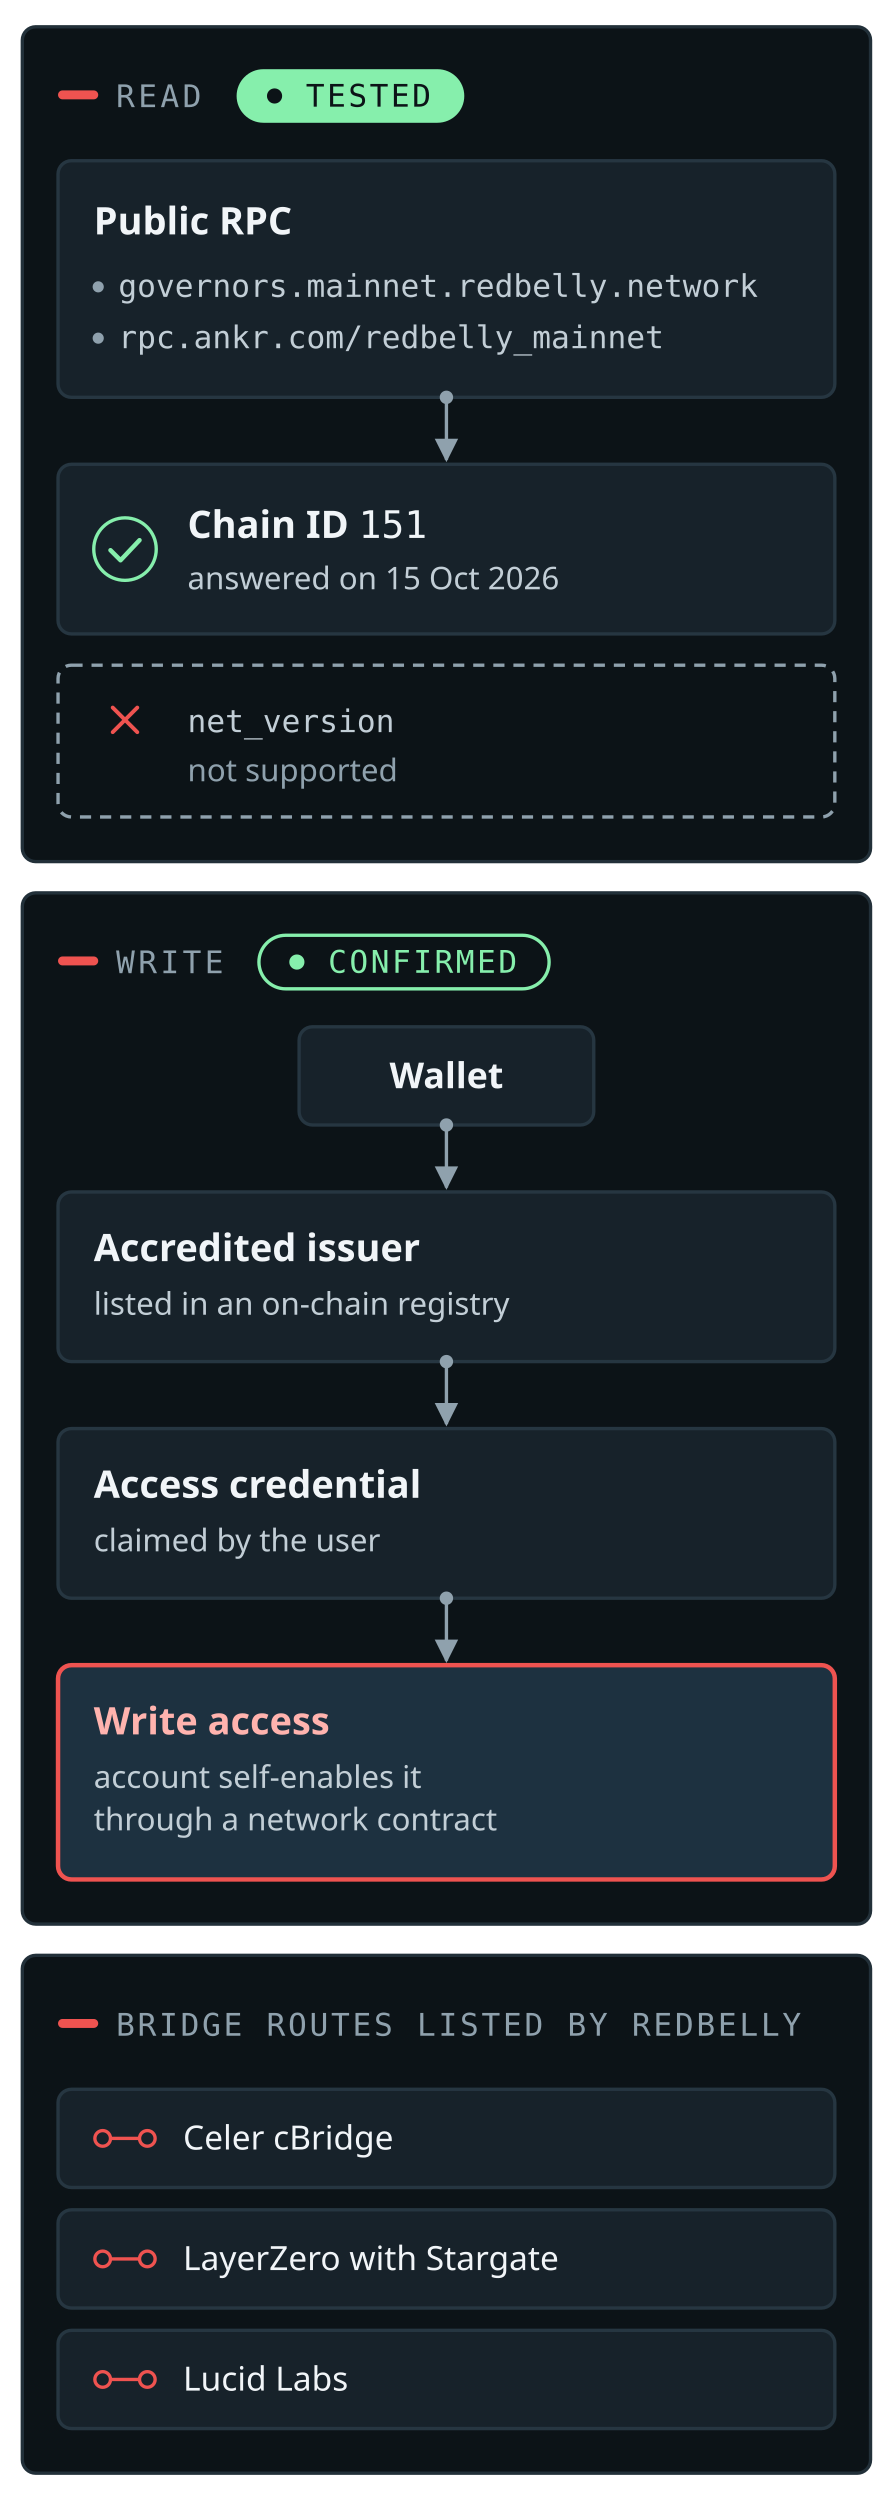
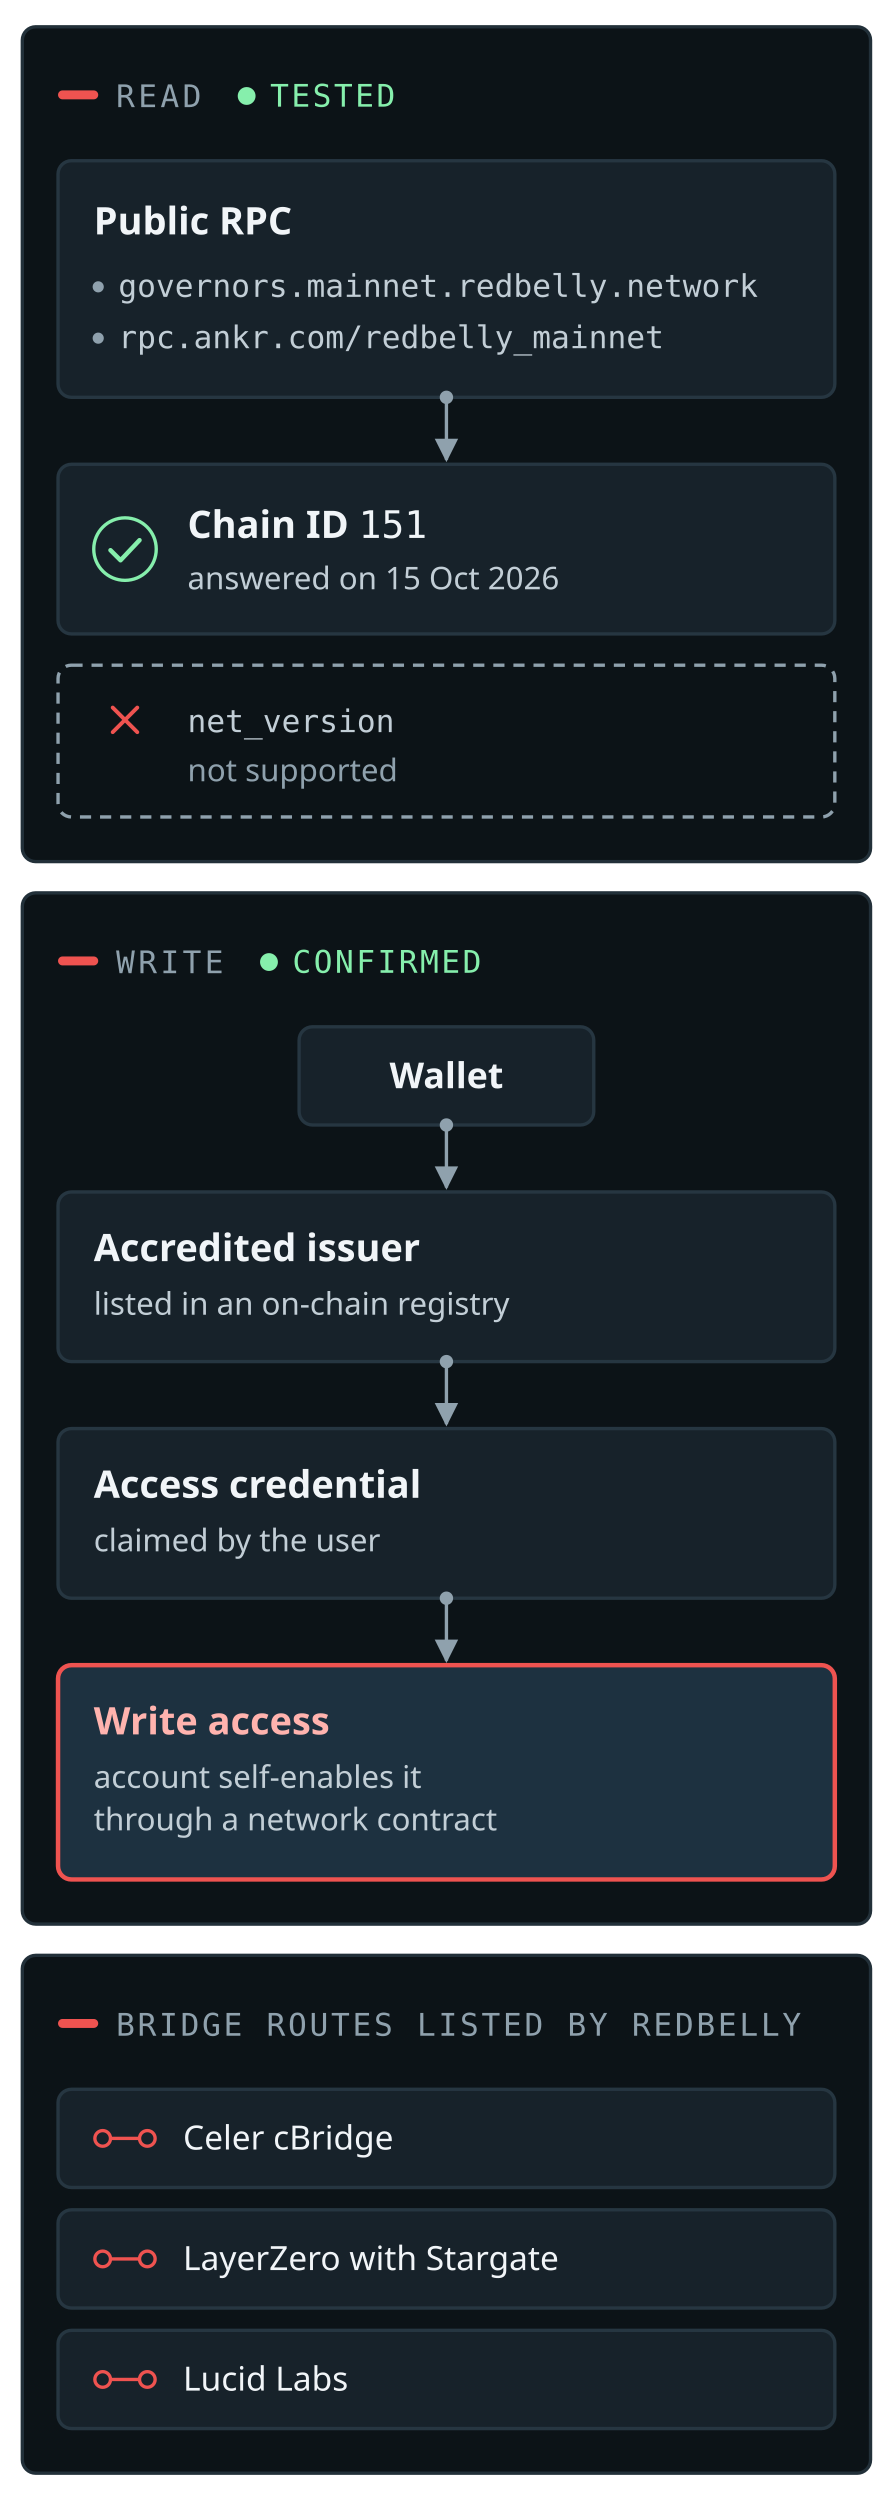
<svg xmlns="http://www.w3.org/2000/svg" viewBox="0 0 400 1120" role="img" aria-labelledby="access-n-title access-n-desc">
  <defs>
    <marker id="access-n-arrow" viewBox="0 0 10 10" refX="9" refY="5" markerWidth="7" markerHeight="7" orient="auto-start-reverse">
      <path d="M0 0 L10 5 L0 10 z" fill="#8fa1ad" />
    </marker>
  </defs>
  <rect x="10" y="12" width="380" height="374" rx="6" fill="#0c1317" stroke="#223039" stroke-width="1.5" />
  <rect x="26" y="40.5" width="18" height="4" rx="2" fill="#EF5350" />
  <text x="52" y="48" font-family="JetBrains Mono, monospace" font-size="14" font-weight="500" letter-spacing="1.5" fill="#8fa1ad">READ</text>
-   <rect x="106" y="31" width="102" height="24" rx="12" fill="#86EFAC" />
-   <circle cx="123.0" cy="43.0" r="3.4" fill="#0c1317" />
-   <text x="137" y="47.8" font-family="JetBrains Mono, monospace" font-size="14" font-weight="500" letter-spacing="1.1" fill="#0c1317">TESTED</text>
+   <circle cx="110.5" cy="43.0" r="4" fill="#86EFAC" />
+   <text x="121" y="47.8" font-family="JetBrains Mono, monospace" font-size="14" font-weight="500" letter-spacing="1.1" fill="#86EFAC">TESTED</text>
  <rect x="26" y="72" width="348" height="106" rx="6" fill="#17222a" stroke="#263641" stroke-width="1.5" />
  <text x="42" y="105" font-family="Be Vietnam Pro, sans-serif" font-size="17" font-weight="700" fill="#f1f5f8">Public RPC</text>
  <circle cx="44" cy="128.5" r="2.5" fill="#8fa1ad" />
  <text x="53" y="133" font-family="JetBrains Mono, monospace" font-size="14" fill="#c2ced6">governors.mainnet.redbelly.network</text>
  <circle cx="44" cy="151.5" r="2.5" fill="#8fa1ad" />
  <text x="53" y="156" font-family="JetBrains Mono, monospace" font-size="14" fill="#c2ced6">rpc.ankr.com/redbelly_mainnet</text>
  <circle cx="200" cy="178" r="3" fill="#8fa1ad" />
  <line x1="200" y1="178" x2="200" y2="206" stroke="#8fa1ad" stroke-width="1.5" marker-end="url(#access-n-arrow)" />
  <rect x="26" y="208" width="348" height="76" rx="6" fill="#17222a" stroke="#263641" stroke-width="1.5" />
  <circle cx="56" cy="246" r="14" fill="none" stroke="#86EFAC" stroke-width="1.5" />
  <path d="M49.5 246.5 l4.5 4.5 l8.5 -9" fill="none" stroke="#86EFAC" stroke-width="2" stroke-linecap="round" stroke-linejoin="round" />
  <text x="84" y="241" font-family="Be Vietnam Pro, sans-serif" font-size="17" font-weight="700" fill="#f1f5f8">Chain ID <tspan font-family="JetBrains Mono, monospace" font-weight="500">151</tspan>
  </text>
  <text x="84" y="264" font-family="Be Vietnam Pro, sans-serif" font-size="14" fill="#c2ced6">answered on 15 Oct 2026</text>
  <rect x="26" y="298" width="348" height="68" rx="6" fill="none" stroke="#8fa1ad" stroke-width="1.5" stroke-dasharray="5 4" />
  <path d="M50.5 317 l11 11 m0 -11 l-11 11" fill="none" stroke="#EF5350" stroke-width="1.75" stroke-linecap="round" />
  <text x="84" y="328" font-family="JetBrains Mono, monospace" font-size="14" font-weight="500" fill="#c2ced6">net_version</text>
  <text x="84" y="350" font-family="Be Vietnam Pro, sans-serif" font-size="14" fill="#8fa1ad">not supported</text>
  <rect x="10" y="400" width="380" height="462" rx="6" fill="#0c1317" stroke="#223039" stroke-width="1.5" />
  <rect x="26" y="428.5" width="18" height="4" rx="2" fill="#EF5350" />
  <text x="52" y="436" font-family="JetBrains Mono, monospace" font-size="14" font-weight="500" letter-spacing="1.5" fill="#8fa1ad">WRITE</text>
-   <rect x="116" y="419" width="130" height="24" rx="12" fill="none" stroke="#86EFAC" stroke-width="1.5" />
-   <circle cx="133.0" cy="431.0" r="3.4" fill="#86EFAC" />
-   <text x="147" y="435.8" font-family="JetBrains Mono, monospace" font-size="14" font-weight="500" letter-spacing="1.1" fill="#86EFAC">CONFIRMED</text>
+   <circle cx="120.5" cy="431.0" r="4" fill="#86EFAC" />
+   <text x="131" y="435.8" font-family="JetBrains Mono, monospace" font-size="14" font-weight="500" letter-spacing="1.1" fill="#86EFAC">CONFIRMED</text>
  <rect x="134" y="460" width="132" height="44" rx="6" fill="#17222a" stroke="#263641" stroke-width="1.5" />
  <text x="200" y="487.5" text-anchor="middle" font-family="Be Vietnam Pro, sans-serif" font-size="16" font-weight="600" fill="#f1f5f8">Wallet</text>
  <circle cx="200" cy="504" r="3" fill="#8fa1ad" />
  <line x1="200" y1="504" x2="200" y2="532" stroke="#8fa1ad" stroke-width="1.5" marker-end="url(#access-n-arrow)" />
  <rect x="26" y="534" width="348" height="76" rx="6" fill="#17222a" stroke="#263641" stroke-width="1.5" />
  <text x="42" y="565" font-family="Be Vietnam Pro, sans-serif" font-size="17" font-weight="700" fill="#f1f5f8">Accredited issuer</text>
  <text font-family="Be Vietnam Pro, sans-serif" font-size="14" fill="#c2ced6">
    <tspan x="42" y="589">listed in an on-chain registry</tspan>
  </text>
  <circle cx="200" cy="610" r="3" fill="#8fa1ad" />
  <line x1="200" y1="610" x2="200" y2="638" stroke="#8fa1ad" stroke-width="1.5" marker-end="url(#access-n-arrow)" />
  <rect x="26" y="640" width="348" height="76" rx="6" fill="#17222a" stroke="#263641" stroke-width="1.5" />
  <text x="42" y="671" font-family="Be Vietnam Pro, sans-serif" font-size="17" font-weight="700" fill="#f1f5f8">Access credential</text>
  <text font-family="Be Vietnam Pro, sans-serif" font-size="14" fill="#c2ced6">
    <tspan x="42" y="695">claimed by the user</tspan>
  </text>
  <circle cx="200" cy="716" r="3" fill="#8fa1ad" />
  <line x1="200" y1="716" x2="200" y2="744" stroke="#8fa1ad" stroke-width="1.5" marker-end="url(#access-n-arrow)" />
  <rect x="26" y="746" width="348" height="96" rx="6" fill="#1d3140" stroke="#EF5350" stroke-width="2" />
  <text x="42" y="777" font-family="Be Vietnam Pro, sans-serif" font-size="17" font-weight="700" fill="#ffb3ae">Write access</text>
  <text font-family="Be Vietnam Pro, sans-serif" font-size="14" fill="#c2ced6">
    <tspan x="42" y="801">account self-enables it</tspan>
    <tspan x="42" dy="19">through a network contract</tspan>
  </text>
  <rect x="10" y="876" width="380" height="232" rx="6" fill="#0c1317" stroke="#223039" stroke-width="1.5" />
  <rect x="26" y="904.5" width="18" height="4" rx="2" fill="#EF5350" />
  <text x="52" y="912" font-family="JetBrains Mono, monospace" font-size="14" font-weight="500" letter-spacing="1.2" fill="#8fa1ad">BRIDGE ROUTES LISTED BY REDBELLY</text>
  <rect x="26" y="936" width="348" height="44" rx="6" fill="#17222a" stroke="#263641" stroke-width="1.5" />
  <circle cx="46" cy="958" r="3.5" fill="none" stroke="#EF5350" stroke-width="1.5" />
  <line x1="49.5" y1="958" x2="62.5" y2="958" stroke="#EF5350" stroke-width="1.5" />
  <circle cx="66" cy="958" r="3.5" fill="none" stroke="#EF5350" stroke-width="1.5" />
  <text x="82" y="963" font-family="Be Vietnam Pro, sans-serif" font-size="15" font-weight="500" fill="#f1f5f8">Celer cBridge</text>
  <rect x="26" y="990" width="348" height="44" rx="6" fill="#17222a" stroke="#263641" stroke-width="1.5" />
  <circle cx="46" cy="1012" r="3.5" fill="none" stroke="#EF5350" stroke-width="1.5" />
  <line x1="49.5" y1="1012" x2="62.5" y2="1012" stroke="#EF5350" stroke-width="1.5" />
  <circle cx="66" cy="1012" r="3.5" fill="none" stroke="#EF5350" stroke-width="1.5" />
  <text x="82" y="1017" font-family="Be Vietnam Pro, sans-serif" font-size="15" font-weight="500" fill="#f1f5f8">LayerZero with Stargate</text>
  <rect x="26" y="1044" width="348" height="44" rx="6" fill="#17222a" stroke="#263641" stroke-width="1.5" />
  <circle cx="46" cy="1066" r="3.5" fill="none" stroke="#EF5350" stroke-width="1.5" />
  <line x1="49.5" y1="1066" x2="62.5" y2="1066" stroke="#EF5350" stroke-width="1.5" />
  <circle cx="66" cy="1066" r="3.5" fill="none" stroke="#EF5350" stroke-width="1.5" />
  <text x="82" y="1071" font-family="Be Vietnam Pro, sans-serif" font-size="15" font-weight="500" fill="#f1f5f8">Lucid Labs</text>
</svg>
